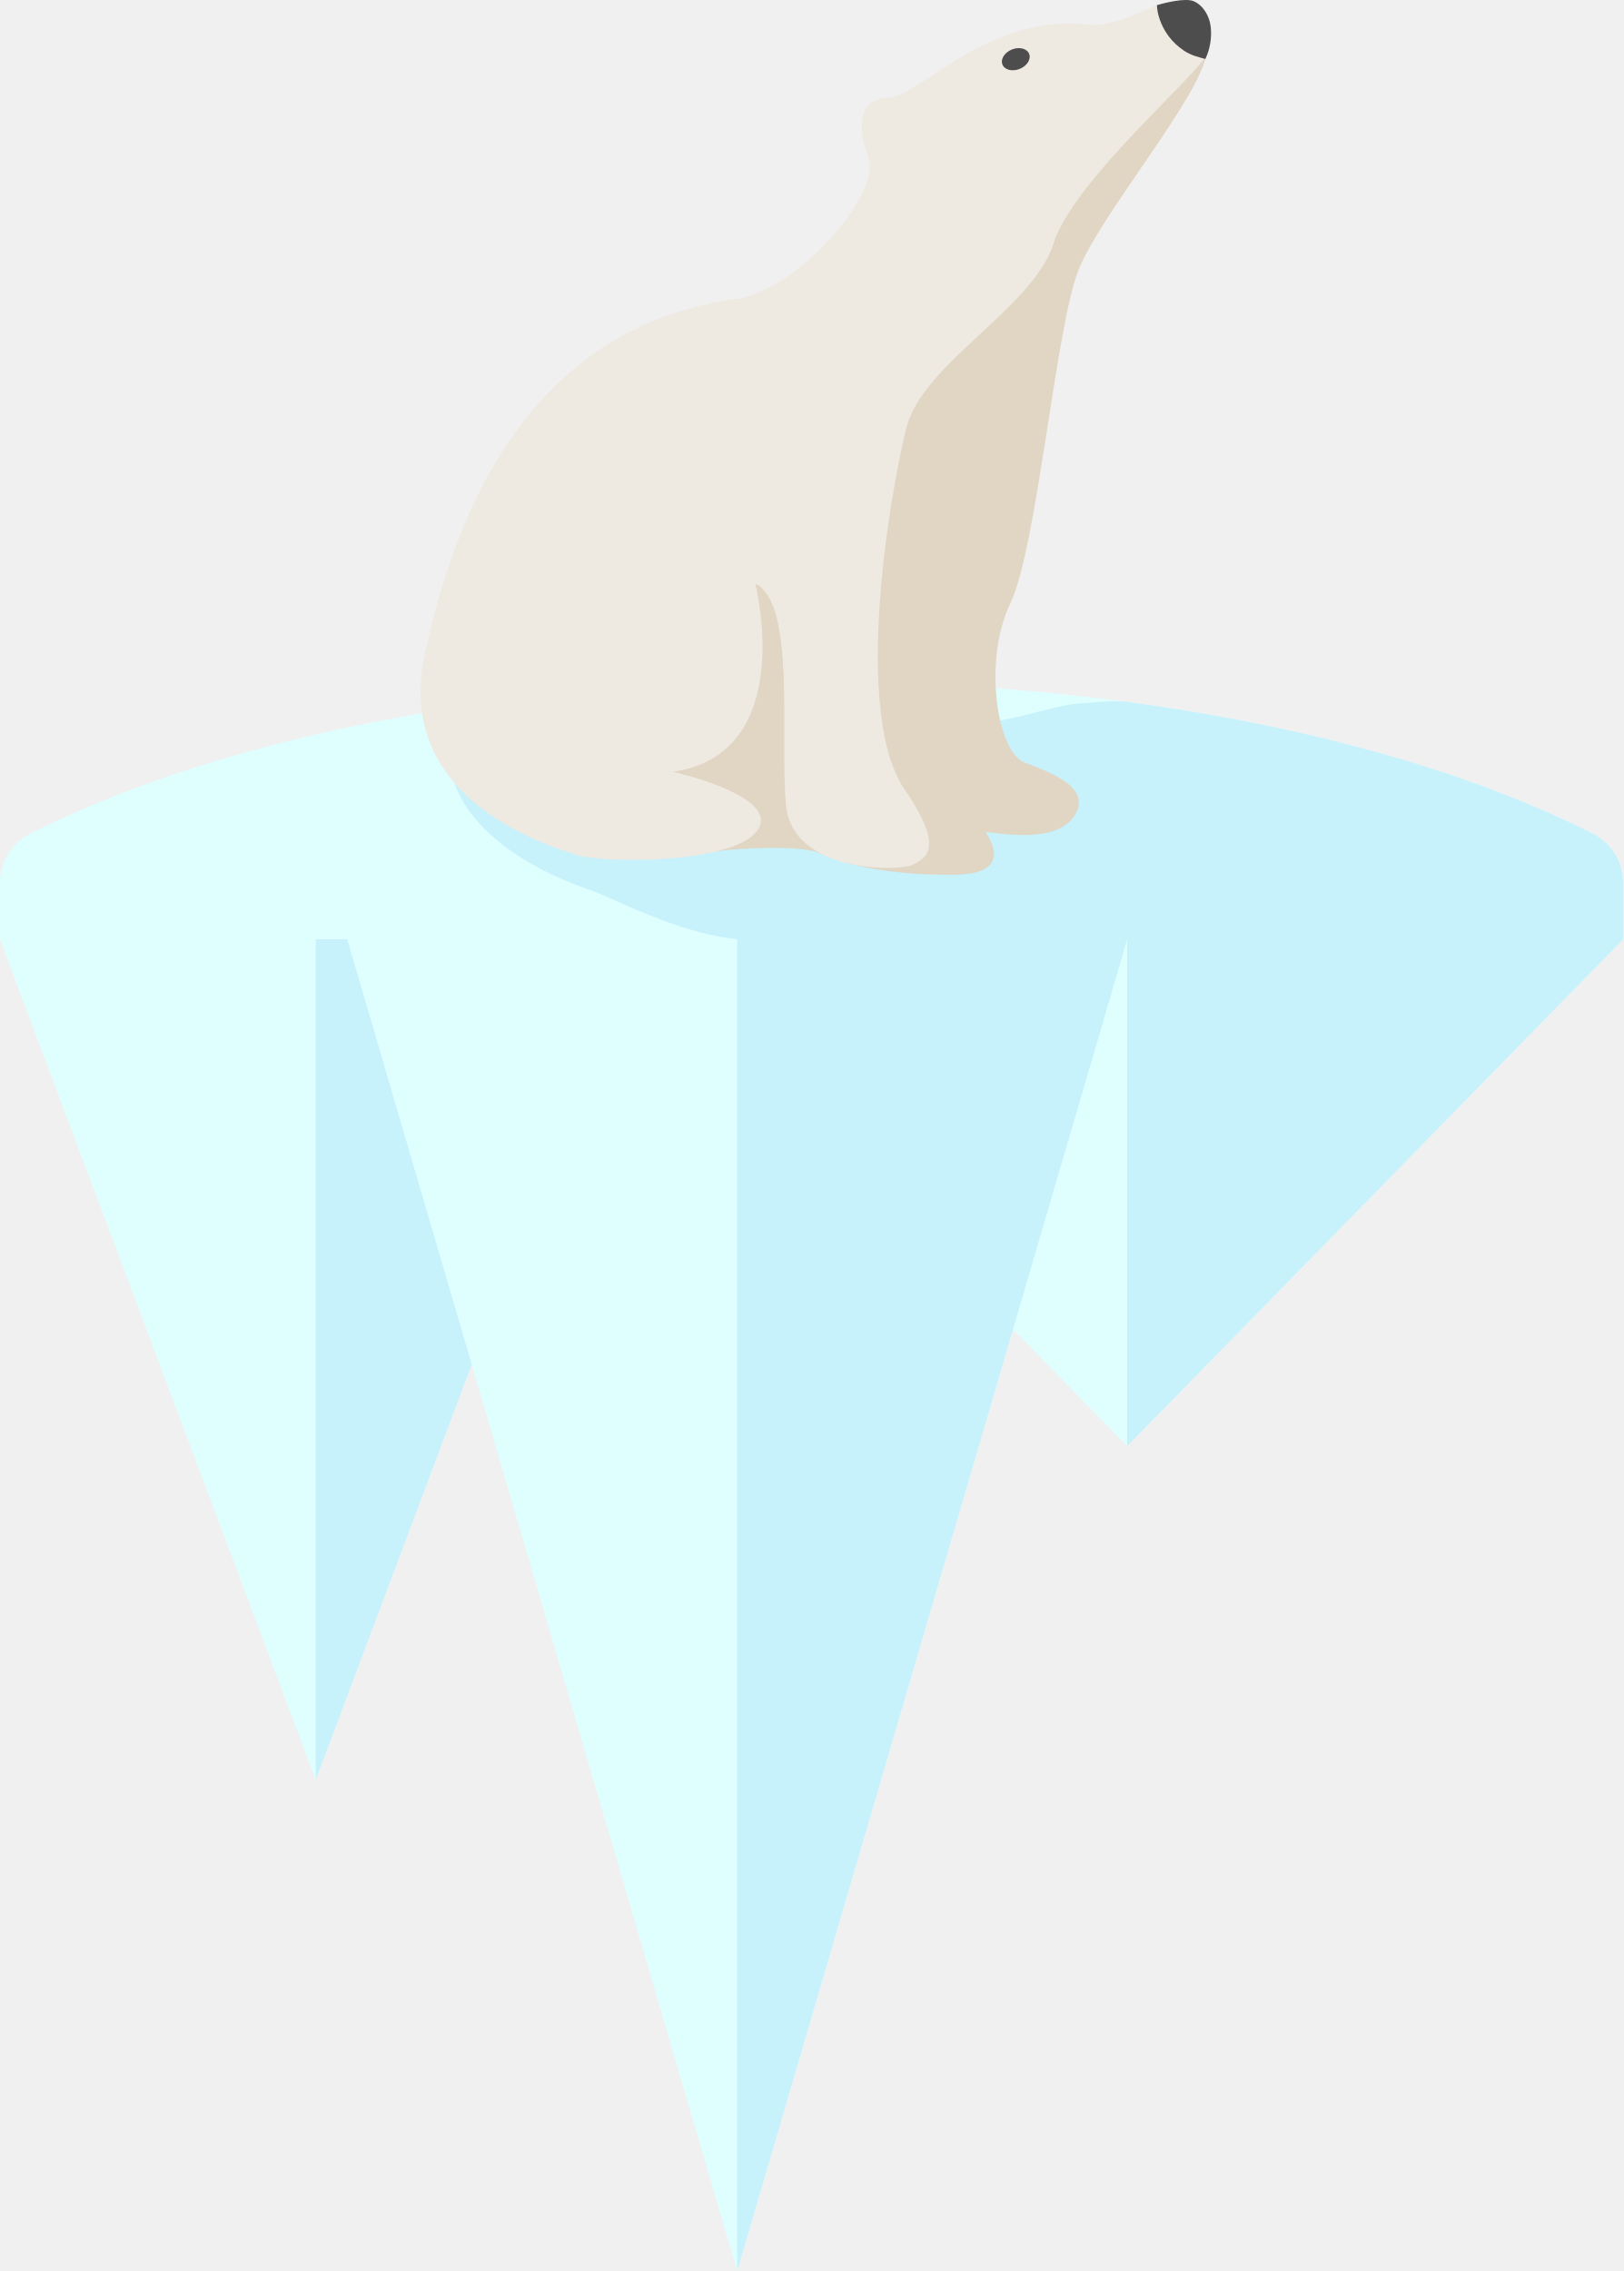
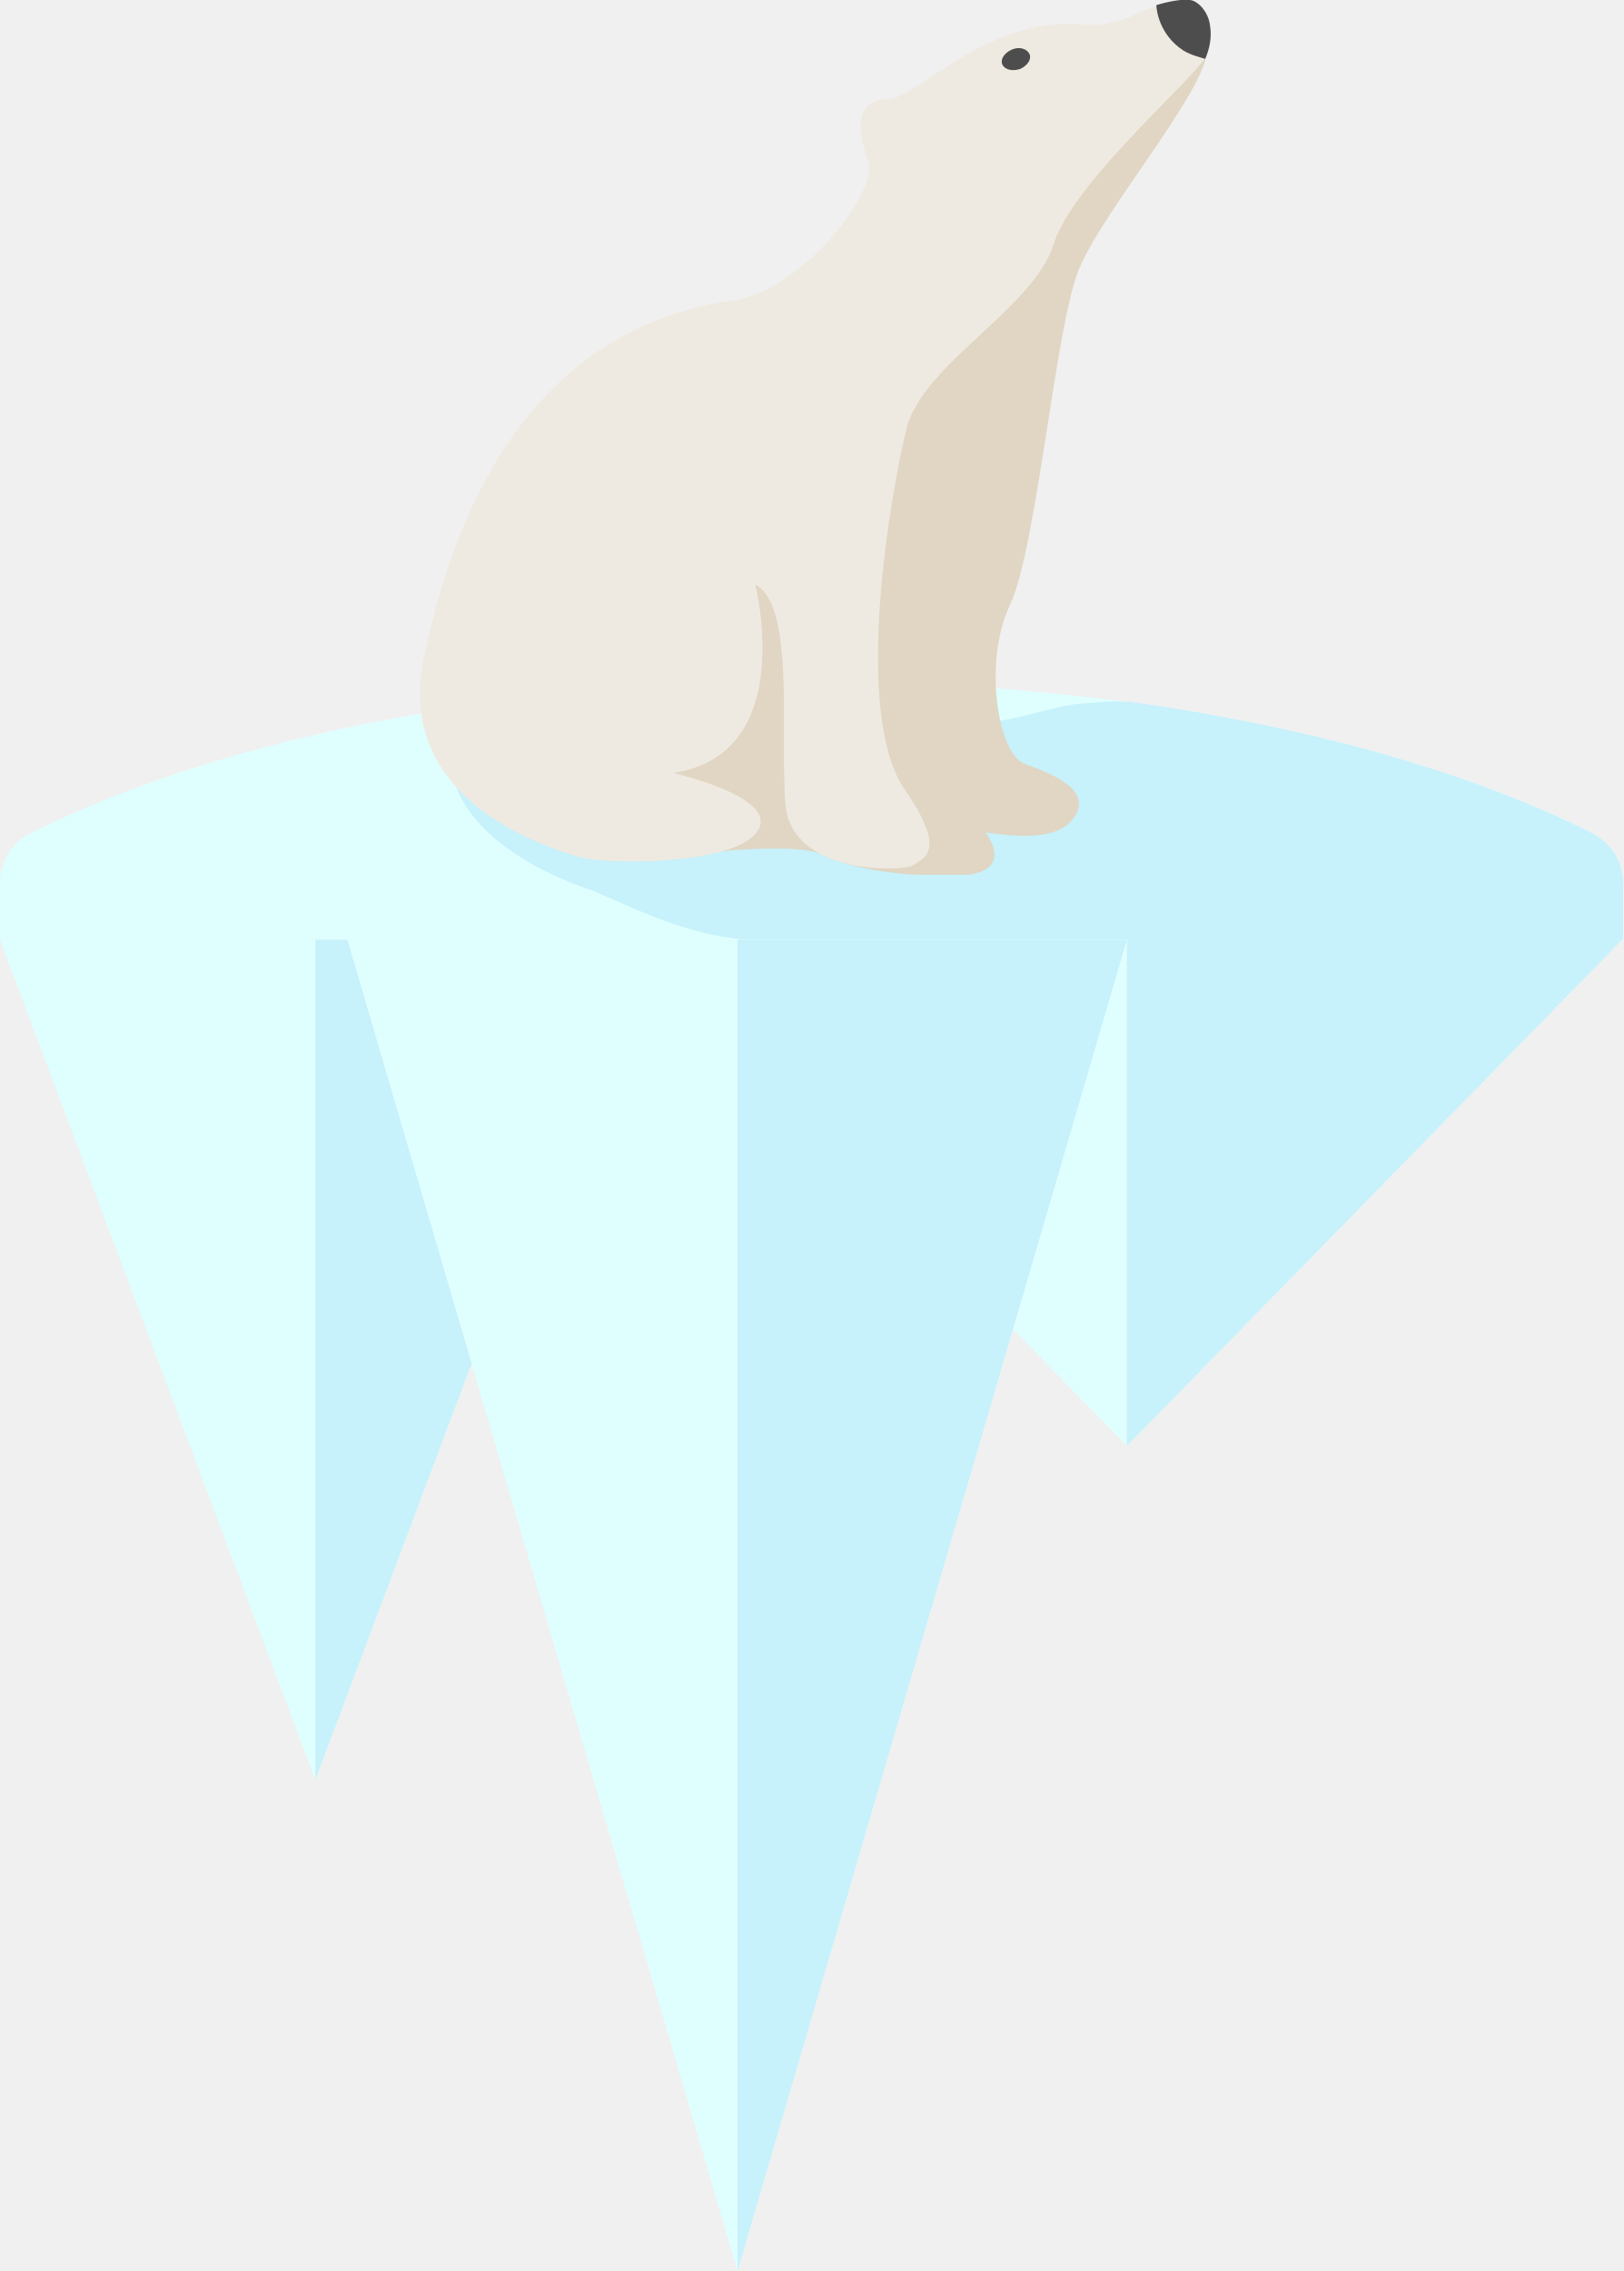
- <svg xmlns="http://www.w3.org/2000/svg" width="193" height="270" viewBox="0 0 193 270" fill="none">
-   <g clip-path="url(#clip0_192_96)">
-     <path d="M37.537 211.615L75.075 111.669H0L37.537 211.615Z" fill="#DFFFFF" />
-     <path d="M37.537 211.615L75.075 111.669H37.537" fill="#C7F1FB" />
-     <path d="M134.034 171.921L193 111.669H75.075L134.034 171.921Z" fill="#DFFFFF" />
-     <path d="M134.034 171.921L193 111.669H134.034" fill="#C7F1FB" />
-     <path d="M87.659 270L134.034 111.669H41.285L87.659 270Z" fill="#DFFFFF" />
-     <path d="M87.659 270L134.034 111.669H87.659" fill="#C7F1FB" />
-     <path d="M-0 104.963V111.669H193V104.963C193 102.488 191.602 100.224 189.383 99.107C141.442 74.964 51.551 74.964 3.611 99.107C1.398 100.224 -0.006 102.482 -0.006 104.963H-0Z" fill="#DFFFFF" />
-     <path d="M87.659 111.669H193V104.963C193 102.488 191.602 100.224 189.383 99.107C174.238 91.477 154.91 86.26 134.034 83.45L87.659 111.663V111.669Z" fill="#C7F1FB" />
-     <path d="M53.484 90.305C54 98.059 62.825 103.332 70.202 105.832C73.036 106.793 80.457 110.918 87.659 111.669C88.778 111.787 92.022 110.298 94.831 110.527C103.644 111.247 105.44 109.504 113.028 109.299C119.603 109.125 126.284 108.549 132.381 106.092C134.823 105.106 137.26 103.716 138.577 101.446C139.932 99.107 139.882 96.248 139.789 93.543C139.758 92.563 139.702 91.521 139.112 90.739C138.503 89.92 137.452 89.573 136.477 89.275C134.761 88.748 135.781 83.86 134.028 83.45C133.363 83.295 131.169 83.376 127.906 83.68C125.383 83.915 119.976 85.77 117.441 85.826C113.277 85.919 109.113 86.006 104.955 86.099C101.506 86.174 98.057 86.248 94.626 86.639C89.71 87.191 84.888 88.382 79.99 89.101C75.099 89.821 70.14 90.063 65.199 89.833L53.478 90.305H53.484Z" fill="#C7F1FB" />
+ <svg xmlns="http://www.w3.org/2000/svg" xmlns:xlink="http://www.w3.org/1999/xlink" version="1.1" id="Layer_1" x="0px" y="0px" viewBox="0 0 193 270" style="enable-background:new 0 0 193 270;" xml:space="preserve">
+   <style type="text/css">
+ 	.st0{clip-path:url(#SVGID_00000129173806407486804870000016696614393903452584_);}
+ 	.st1{fill:#DFFFFF;}
+ 	.st2{fill:#C7F1FB;}
+ 	.st3{clip-path:url(#SVGID_00000077302356326127569960000001009821046469271735_);}
+ 	.st4{fill:#E0D6C3;}
+ 	.st5{fill:#EFEAE1;}
+ 	.st6{fill:#4D4D4D;}
+ </style>
+   <g>
+     <defs>
+       <rect id="SVGID_1_" y="81" width="193" height="189" />
+     </defs>
+     <clipPath id="SVGID_00000059290442849337959550000014936034219267974841_">
+       <use xlink:href="#SVGID_1_" style="overflow:visible;" />
+     </clipPath>
+     <g style="clip-path:url(#SVGID_00000059290442849337959550000014936034219267974841_);">
+       <path class="st1" d="M37.5,211.6l37.5-99.9H0L37.5,211.6z" />
+       <path class="st2" d="M37.5,211.6l37.5-99.9H37.5" />
+       <path class="st1" d="M134,171.9l59-60.3H75.1L134,171.9z" />
+       <path class="st2" d="M134,171.9l59-60.3h-59" />
+       <path class="st1" d="M87.7,270L134,111.7H41.3L87.7,270z" />
+       <path class="st2" d="M87.7,270L134,111.7H87.7" />
+       <path class="st1" d="M0,105v6.7h193V105c0-2.5-1.4-4.7-3.6-5.9C141.4,75,51.6,75,3.6,99.1C1.4,100.2,0,102.5,0,105L0,105z" />
+       <path class="st2" d="M87.7,111.7H193V105c0-2.5-1.4-4.7-3.6-5.9c-15.1-7.6-34.5-12.8-55.3-15.7L87.7,111.7L87.7,111.7z" />
+       <path class="st2" d="M53.5,90.3c0.5,7.8,9.3,13,16.7,15.5c2.8,1,10.3,5.1,17.5,5.8c1.1,0.1,4.4-1.4,7.2-1.1    c8.8,0.7,10.6-1,18.2-1.2c6.6-0.2,13.3-0.8,19.4-3.2c2.4-1,4.9-2.4,6.2-4.6c1.4-2.3,1.3-5.2,1.2-7.9c0-1-0.1-2-0.7-2.8    c-0.6-0.8-1.7-1.2-2.6-1.5c-1.7-0.5-0.7-5.4-2.4-5.8c-0.7-0.2-2.9-0.1-6.1,0.2c-2.5,0.2-7.9,2.1-10.5,2.1    c-4.2,0.1-8.3,0.2-12.5,0.3c-3.4,0.1-6.9,0.1-10.3,0.5c-4.9,0.6-9.7,1.7-14.6,2.5c-4.9,0.7-9.9,1-14.8,0.7L53.5,90.3L53.5,90.3z" />
+     </g>
  </g>
-   <g clip-path="url(#clip1_192_96)">
-     <path d="M143.463 6.356C142.697 11.541 131.094 25.19 128.308 31.932C125.522 38.674 123.356 65.047 120.11 71.79C116.864 78.532 118.564 89.421 121.81 90.649C125.062 91.877 130.007 93.713 127.688 97.087C125.369 100.461 118.404 98.929 117.165 98.929C117.165 98.929 121.03 103.835 113.759 103.987C106.488 104.139 100.431 102.886 97.613 101.493C97.192 101.284 96.572 101.132 95.831 101.025C92.361 100.518 86.234 101.012 85.135 101.24C83.8 101.525 63.162 92.947 63.162 92.947C63.162 92.947 69.66 73.784 71.206 71.486C72.752 69.188 94.572 47.113 94.572 47.113C94.572 47.113 105.555 33.926 105.715 33.47C105.875 33.014 121.65 19.517 121.65 19.517L132.02 8.635L140.218 6.362H143.457L143.463 6.356Z" fill="#E0D6C3" />
-     <path d="M143.463 6.356C143.463 8.04 127.682 21.271 125.254 28.969C122.826 36.667 109.715 43.162 107.772 50.861C105.83 58.559 101.217 85.261 107.772 94.162C112.628 101.379 109.715 102.101 108.501 102.823C107.287 103.544 94.176 104.025 93.448 95.606C92.719 87.186 94.662 71.79 89.806 69.384C89.806 69.384 94.968 89.591 80.004 91.757C80.004 91.757 92.962 94.643 90.048 98.733C87.135 102.823 71.5 102.607 68.587 101.645C65.673 100.683 47.208 95.397 50.364 78.557C55.706 52.336 68.58 37.876 88.106 35.471C96.118 33.533 104.686 22.474 103.313 18.865C101.939 15.257 101.939 11.648 105.581 11.648C109.223 11.648 117.484 1.304 129.867 2.988C134.723 2.804 138.026 -0.62 139.291 0.823C140.556 2.266 143.463 6.356 143.463 6.356Z" fill="#EFEAE1" />
-     <path d="M143.323 7.008C143.872 5.881 144.109 4.482 143.962 3.191C143.815 1.899 143.067 0.62 141.923 0.139C140.959 -0.266 138.55 0.317 137.572 0.608C137.54 1.064 137.86 4.064 140.786 6.027C141.7 6.641 142.69 6.831 143.323 7.008Z" fill="#4D4D4D" />
-     <path d="M121.259 8.186C122.134 7.83 122.63 7.027 122.368 6.393C122.105 5.759 121.183 5.534 120.308 5.89C119.433 6.246 118.937 7.049 119.2 7.682C119.462 8.316 120.385 8.542 121.259 8.186Z" fill="#4D4D4D" />
+   <g>
+     <defs>
+       <rect id="SVGID_00000145758674532560991000000015247419506403388084_" x="50" width="94" height="104" />
+     </defs>
+     <clipPath id="SVGID_00000091712067277084448210000014181796259065899408_">
+       <use xlink:href="#SVGID_00000145758674532560991000000015247419506403388084_" style="overflow:visible;" />
+     </clipPath>
+     <g style="clip-path:url(#SVGID_00000091712067277084448210000014181796259065899408_);">
+       <path class="st4" d="M143.5,6.4c-0.8,5.2-12.4,18.8-15.2,25.6c-2.8,6.7-5,33.1-8.2,39.9c-3.2,6.7-1.5,17.6,1.7,18.9    c3.3,1.2,8.2,3.1,5.9,6.4c-2.3,3.4-9.3,1.8-10.5,1.8c0,0,3.9,4.9-3.4,5.1c-7.3,0.2-13.3-1.1-16.1-2.5c-0.4-0.2-1-0.4-1.8-0.5    c-3.5-0.5-9.6,0-10.7,0.2c-1.3,0.3-22-8.3-22-8.3s6.5-19.2,8-21.5c1.5-2.3,23.4-24.4,23.4-24.4s11-13.2,11.1-13.6    c0.2-0.5,15.9-14,15.9-14L132,8.6l8.2-2.3L143.5,6.4L143.5,6.4z" />
+       <path class="st5" d="M143.5,6.4c0,1.7-15.8,14.9-18.2,22.6s-15.5,14.2-17.5,21.9c-1.9,7.7-6.6,34.4,0,43.3    c4.9,7.2,1.9,7.9,0.7,8.7c-1.2,0.7-14.3,1.2-15.1-7.2c-0.7-8.4,1.2-23.8-3.6-26.2c0,0,5.2,20.2-9.8,22.4c0,0,13,2.9,10,7    c-2.9,4.1-18.5,3.9-21.5,2.9c-2.9-1-21.4-6.2-18.2-23.1c5.3-26.2,18.2-40.7,37.7-43.1c8-1.9,16.6-13,15.2-16.6    c-1.4-3.6-1.4-7.2,2.3-7.2S117.5,1.3,129.9,3c4.9-0.2,8.2-3.6,9.4-2.2C140.6,2.3,143.5,6.4,143.5,6.4z" />
+       <path class="st6" d="M143.3,7c0.5-1.1,0.8-2.5,0.6-3.8c-0.1-1.3-0.9-2.6-2-3.1c-1-0.4-3.4,0.2-4.4,0.5c0,0.5,0.3,3.5,3.2,5.4    C141.7,6.6,142.7,6.8,143.3,7z" />
+       <path class="st6" d="M121.3,8.2c0.9-0.4,1.4-1.2,1.1-1.8c-0.3-0.6-1.2-0.9-2.1-0.5s-1.4,1.2-1.1,1.8    C119.5,8.3,120.4,8.5,121.3,8.2z" />
+     </g>
  </g>
-   <defs>
-     <clipPath id="clip0_192_96">
-       <rect width="193" height="189" fill="white" transform="translate(0 81)" />
-     </clipPath>
-     <clipPath id="clip1_192_96">
-       <rect width="94" height="104" fill="white" transform="translate(50)" />
-     </clipPath>
-   </defs>
</svg>
